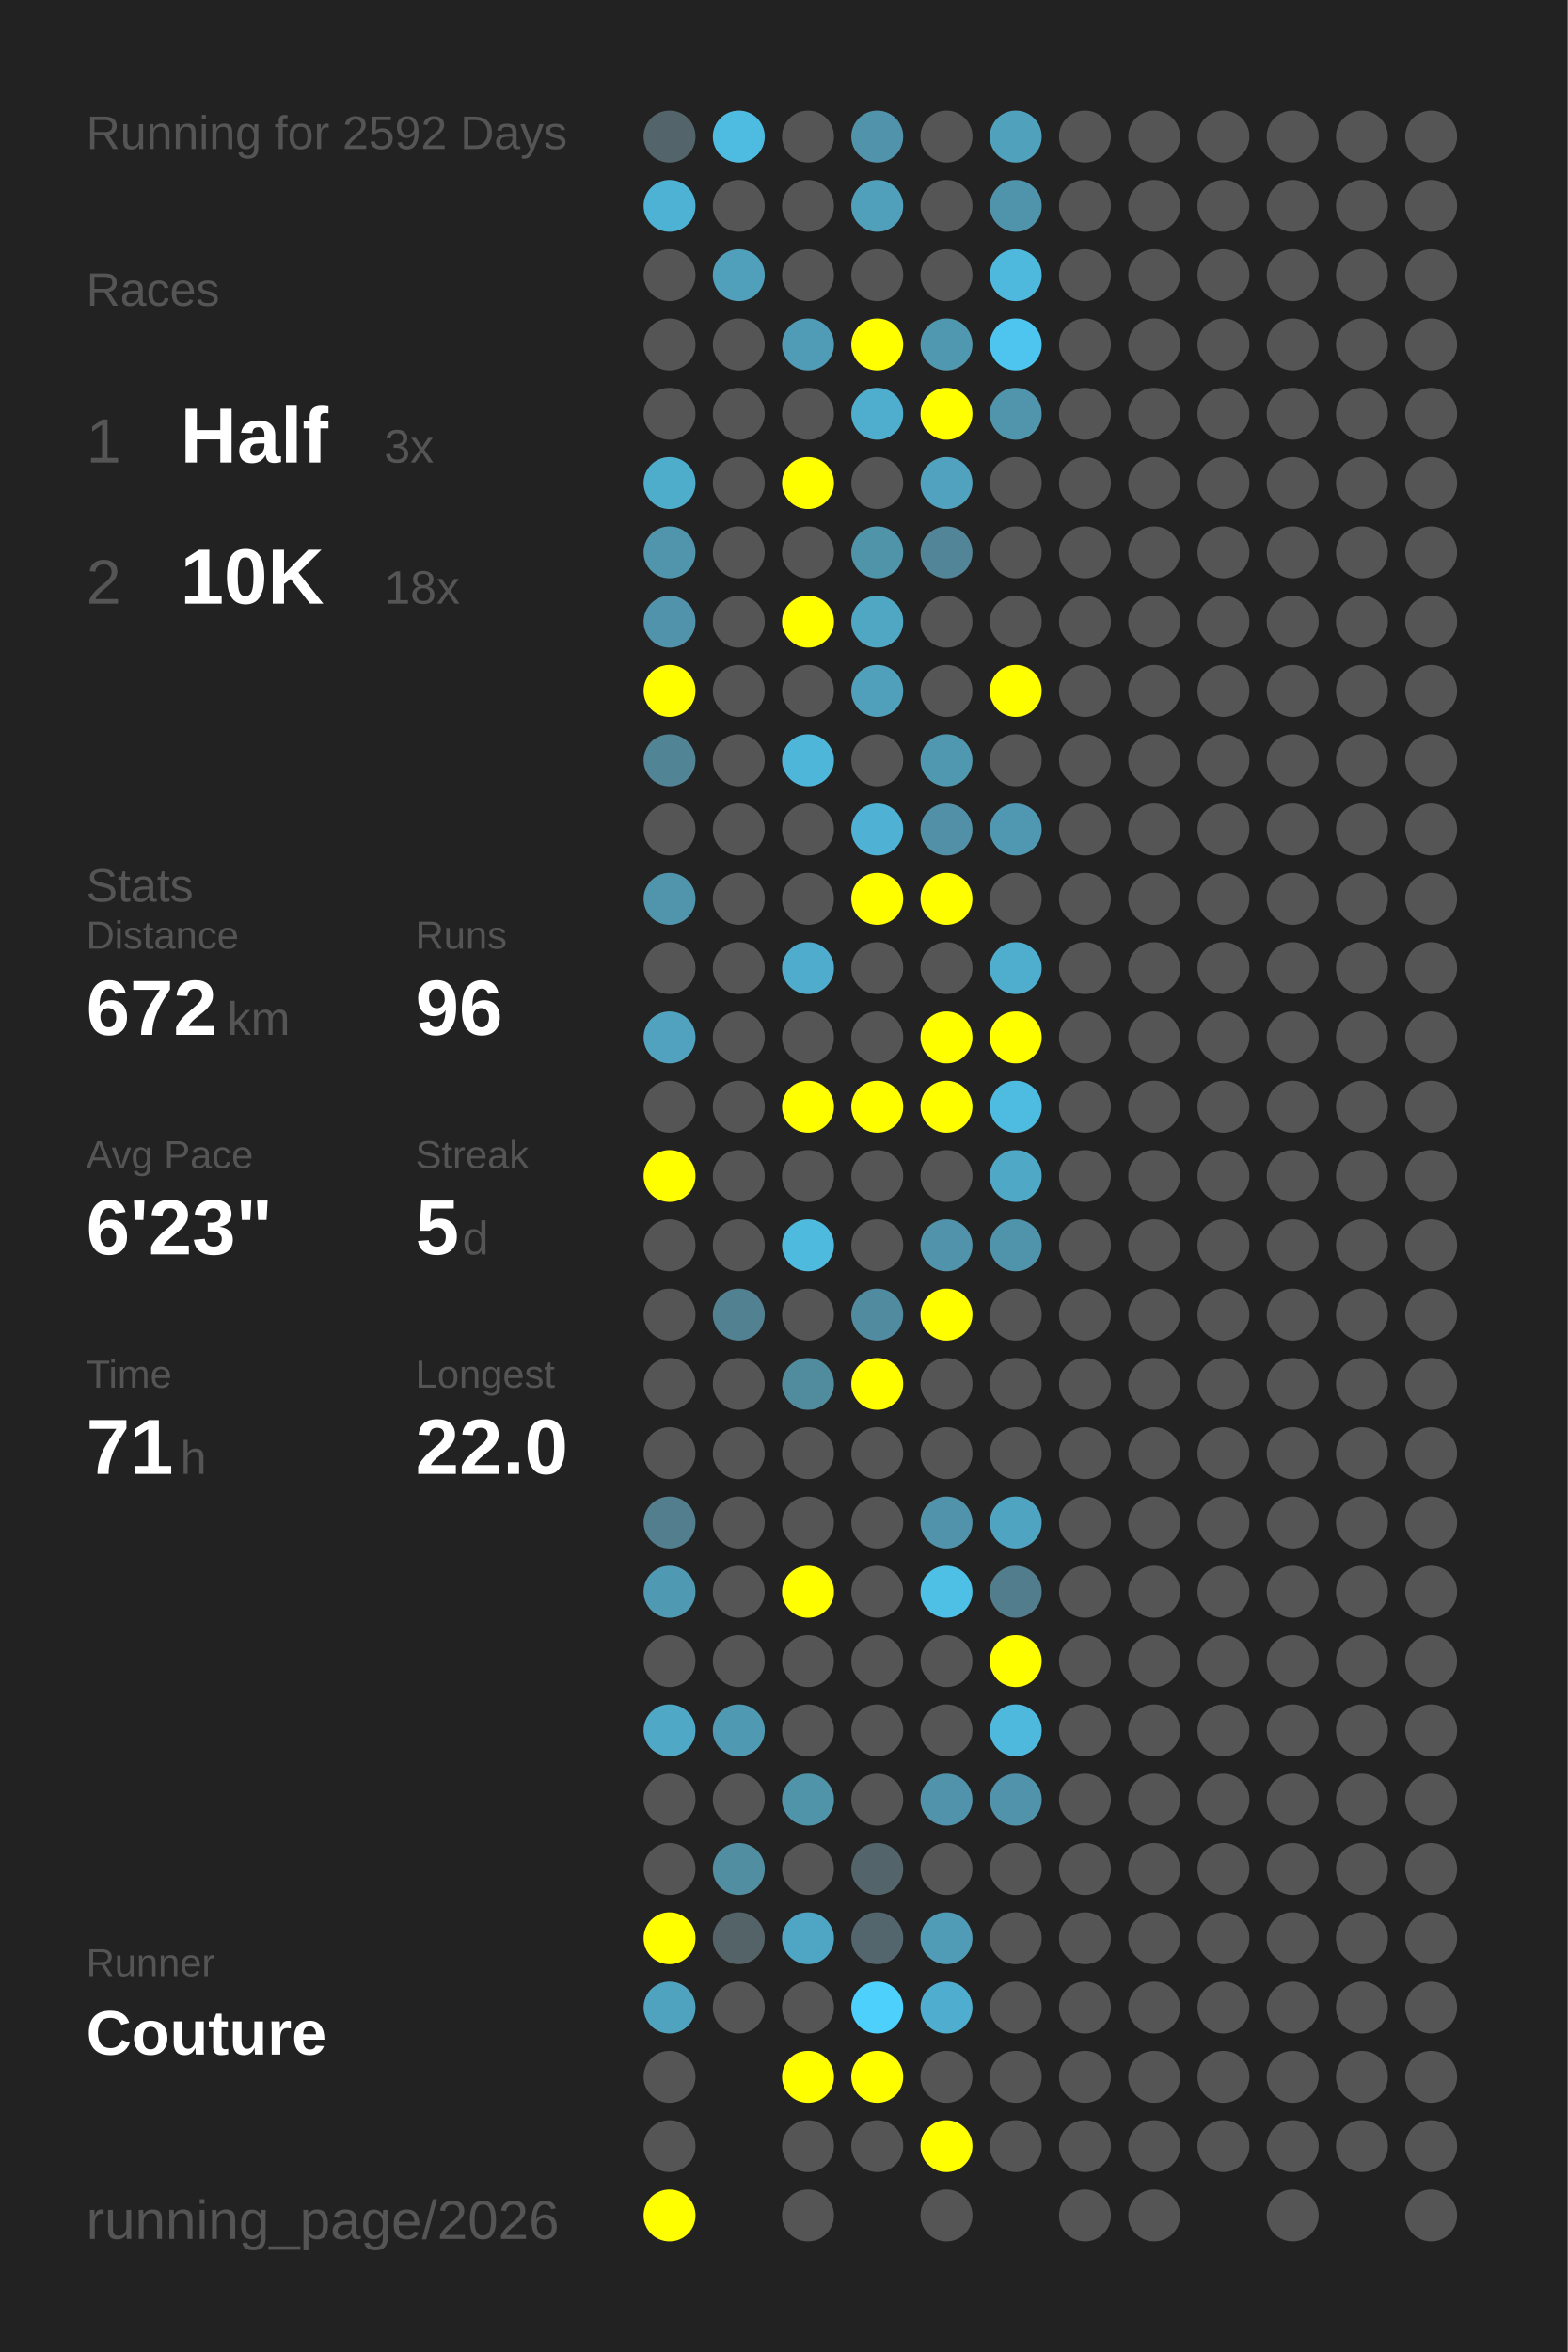
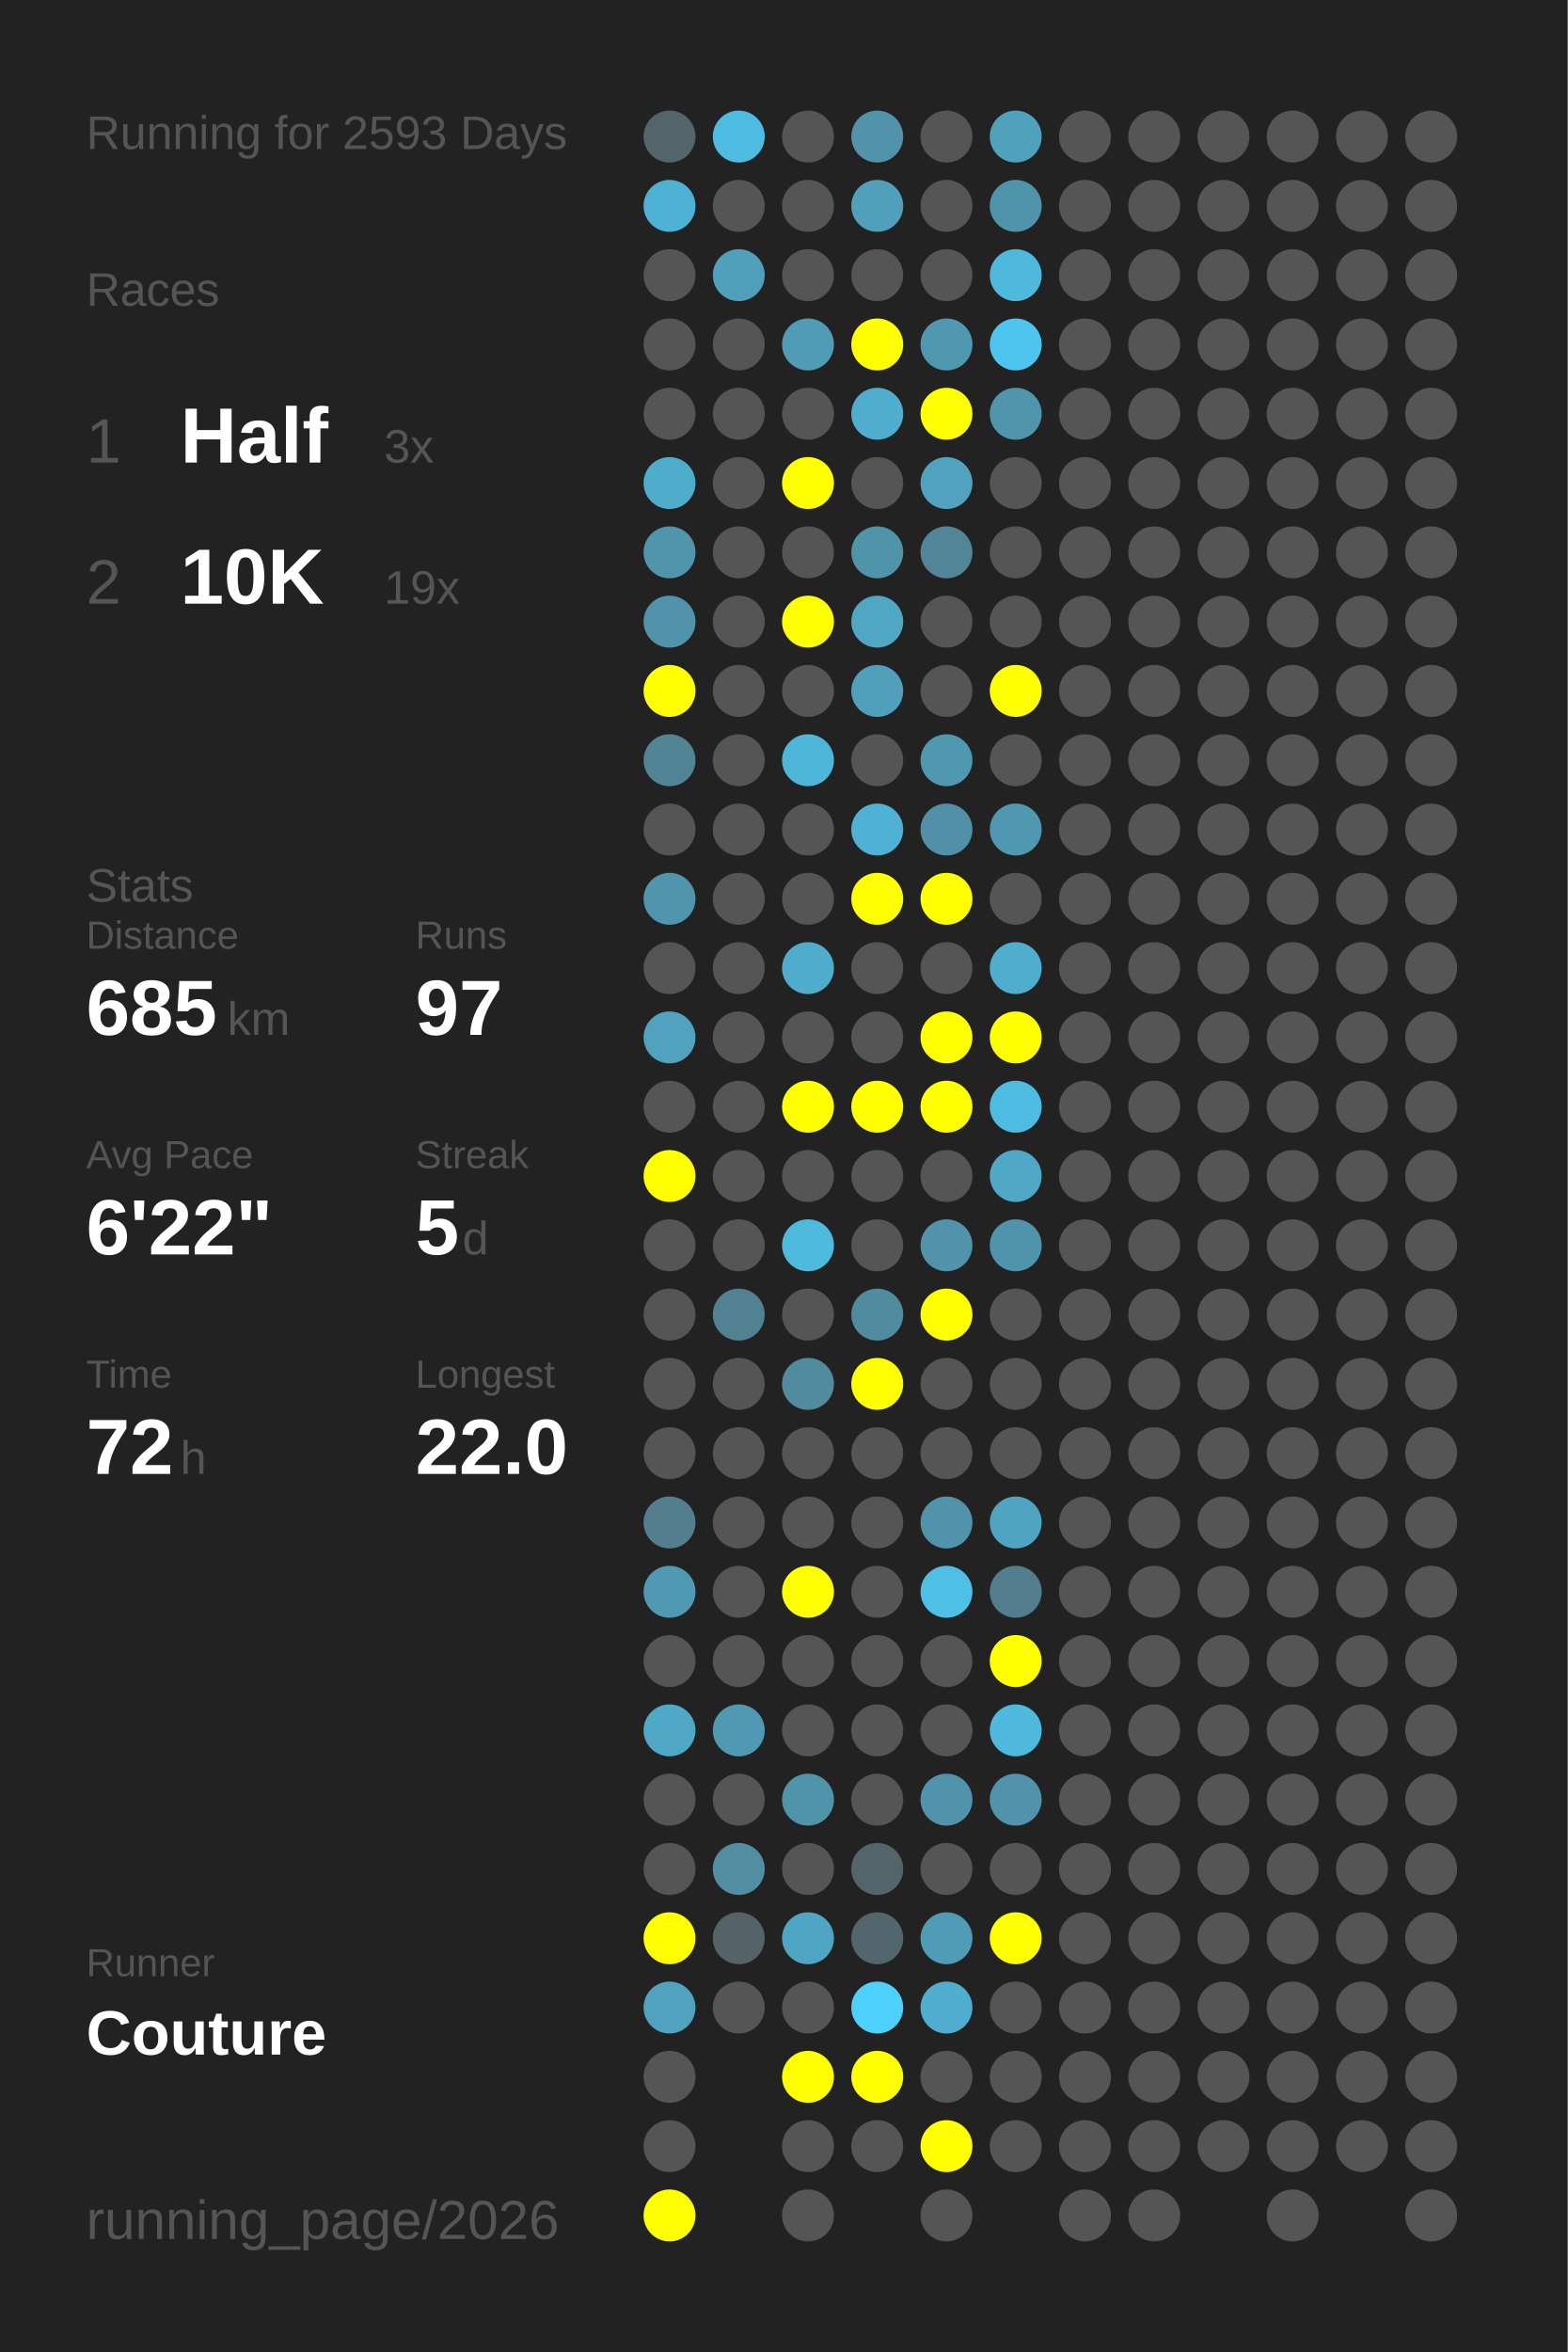
<svg xmlns="http://www.w3.org/2000/svg" baseProfile="full" height="300mm" version="1.1" viewBox="0,0,200,300" width="200mm">
  <defs />
  <rect fill="#222222" height="300" width="200" x="0" y="0" />
-   <text fill="#555555" style="font-size:6px; font-family:Arial;" x="11" y="19">Running for 2592 Days</text>
+   <text fill="#555555" style="font-size:6px; font-family:Arial;" x="11" y="19">Running for 2593 Days</text>
  <text fill="#555555" style="font-size:6px; font-family:Arial;" x="11" y="39">Races</text>
  <text fill="#555555" style="font-size:8px; font-family:Arial;" x="11" y="59">1</text>
  <text fill="#FFFFFF" style="font-size:10px; font-family:Arial; font-weight:bold;" x="23" y="59">Half</text>
  <text fill="#555555" style="font-size:6px; font-family:Arial;" x="49" y="59">3x</text>
  <text fill="#555555" style="font-size:8px; font-family:Arial;" x="11" y="77">2</text>
  <text fill="#FFFFFF" style="font-size:10px; font-family:Arial; font-weight:bold;" x="23" y="77">10K</text>
-   <text fill="#555555" style="font-size:6px; font-family:Arial;" x="49" y="77">18x</text>
+   <text fill="#555555" style="font-size:6px; font-family:Arial;" x="49" y="77">19x</text>
  <text fill="#555555" style="font-size:6px; font-family:Arial;" x="11" y="115">Stats</text>
  <text fill="#555555" style="font-size:5px; font-family:Arial;" x="11" y="121">Distance</text>
-   <text fill="#FFFFFF" style="font-size:10px; font-family:Arial; font-weight:bold;" x="11" y="132">672</text>
+   <text fill="#FFFFFF" style="font-size:10px; font-family:Arial; font-weight:bold;" x="11" y="132">685</text>
  <text fill="#555555" style="font-size:6px; font-family:Arial;" x="29" y="132">km</text>
  <text fill="#555555" style="font-size:5px; font-family:Arial;" x="53" y="121">Runs</text>
-   <text fill="#FFFFFF" style="font-size:10px; font-family:Arial; font-weight:bold;" x="53" y="132">96</text>
+   <text fill="#FFFFFF" style="font-size:10px; font-family:Arial; font-weight:bold;" x="53" y="132">97</text>
  <text fill="#555555" style="font-size:5px; font-family:Arial;" x="11" y="149">Avg Pace</text>
-   <text fill="#FFFFFF" style="font-size:10px; font-family:Arial; font-weight:bold;" x="11" y="160">6'23"</text>
+   <text fill="#FFFFFF" style="font-size:10px; font-family:Arial; font-weight:bold;" x="11" y="160">6'22"</text>
  <text fill="#555555" style="font-size:5px; font-family:Arial;" x="53" y="149">Streak</text>
  <text fill="#FFFFFF" style="font-size:10px; font-family:Arial; font-weight:bold;" x="53" y="160">5</text>
  <text fill="#555555" style="font-size:6px; font-family:Arial;" x="59" y="160">d</text>
  <text fill="#555555" style="font-size:5px; font-family:Arial;" x="11" y="177">Time</text>
-   <text fill="#FFFFFF" style="font-size:10px; font-family:Arial; font-weight:bold;" x="11" y="188">71</text>
+   <text fill="#FFFFFF" style="font-size:10px; font-family:Arial; font-weight:bold;" x="11" y="188">72</text>
  <text fill="#555555" style="font-size:6px; font-family:Arial;" x="23" y="188">h</text>
  <text fill="#555555" style="font-size:5px; font-family:Arial;" x="53" y="177">Longest</text>
  <text fill="#FFFFFF" style="font-size:10px; font-family:Arial; font-weight:bold;" x="53" y="188">22.0</text>
  <text fill="#555555" style="font-size:5px; font-family:Arial;" x="11" y="252.065">Runner</text>
  <text fill="#FFFFFF" style="font-size:8px; font-family:Arial; font-weight:bold;" x="11" y="262.065">Couture</text>
  <text fill="#555555" style="font-size:7px; font-family:Arial;" x="11" y="285.581">running_page/2026</text>
  <circle cx="85.417" cy="17.419" fill="#53656a" r="3.312" />
  <circle cx="85.417" cy="26.258" fill="#4eb2d4" r="3.312" />
  <circle cx="85.417" cy="35.097" fill="#555555" r="3.312" />
  <circle cx="85.417" cy="43.935" fill="#555555" r="3.312" />
  <circle cx="85.417" cy="52.774" fill="#555555" r="3.312" />
  <circle cx="85.417" cy="61.613" fill="#4fadcc" r="3.312" />
  <circle cx="85.417" cy="70.452" fill="#5095ac" r="3.312" />
  <circle cx="85.417" cy="79.29" fill="#5093aa" r="3.312" />
  <circle cx="85.417" cy="88.129" fill="#FFFF00" r="3.312" />
  <circle cx="85.417" cy="96.968" fill="#518495" r="3.312" />
  <circle cx="85.417" cy="105.806" fill="#555555" r="3.312" />
  <circle cx="85.417" cy="114.645" fill="#5095ac" r="3.312" />
  <circle cx="85.417" cy="123.484" fill="#555555" r="3.312" />
  <circle cx="85.417" cy="132.323" fill="#50a2be" r="3.312" />
  <circle cx="85.417" cy="141.161" fill="#555555" r="3.312" />
  <circle cx="85.417" cy="150" fill="#FFFF00" r="3.312" />
  <circle cx="85.417" cy="158.839" fill="#555555" r="3.312" />
  <circle cx="85.417" cy="167.677" fill="#555555" r="3.312" />
  <circle cx="85.417" cy="176.516" fill="#555555" r="3.312" />
  <circle cx="85.417" cy="185.355" fill="#555555" r="3.312" />
  <circle cx="85.417" cy="194.194" fill="#527e8d" r="3.312" />
  <circle cx="85.417" cy="203.032" fill="#5099b2" r="3.312" />
  <circle cx="85.417" cy="211.871" fill="#555555" r="3.312" />
  <circle cx="85.417" cy="220.71" fill="#4fa8c6" r="3.312" />
  <circle cx="85.417" cy="229.548" fill="#555555" r="3.312" />
  <circle cx="85.417" cy="238.387" fill="#555555" r="3.312" />
  <circle cx="85.417" cy="247.226" fill="#FFFF00" r="3.312" />
  <circle cx="85.417" cy="256.065" fill="#4fa3bf" r="3.312" />
  <circle cx="85.417" cy="264.903" fill="#555555" r="3.312" />
  <circle cx="85.417" cy="273.742" fill="#555555" r="3.312" />
  <circle cx="85.417" cy="282.581" fill="#FFFF00" r="3.312" />
  <circle cx="94.25" cy="17.419" fill="#4ebce1" r="3.312" />
  <circle cx="94.25" cy="26.258" fill="#555555" r="3.312" />
  <circle cx="94.25" cy="35.097" fill="#50a0bb" r="3.312" />
  <circle cx="94.25" cy="43.935" fill="#555555" r="3.312" />
  <circle cx="94.25" cy="52.774" fill="#555555" r="3.312" />
  <circle cx="94.25" cy="61.613" fill="#555555" r="3.312" />
  <circle cx="94.25" cy="70.452" fill="#555555" r="3.312" />
  <circle cx="94.25" cy="79.29" fill="#555555" r="3.312" />
  <circle cx="94.25" cy="88.129" fill="#555555" r="3.312" />
  <circle cx="94.25" cy="96.968" fill="#555555" r="3.312" />
  <circle cx="94.25" cy="105.806" fill="#555555" r="3.312" />
  <circle cx="94.25" cy="114.645" fill="#555555" r="3.312" />
  <circle cx="94.25" cy="123.484" fill="#555555" r="3.312" />
  <circle cx="94.25" cy="132.323" fill="#555555" r="3.312" />
  <circle cx="94.25" cy="141.161" fill="#555555" r="3.312" />
  <circle cx="94.25" cy="150" fill="#555555" r="3.312" />
  <circle cx="94.25" cy="158.839" fill="#555555" r="3.312" />
  <circle cx="94.25" cy="167.677" fill="#528292" r="3.312" />
  <circle cx="94.25" cy="176.516" fill="#555555" r="3.312" />
  <circle cx="94.25" cy="185.355" fill="#555555" r="3.312" />
  <circle cx="94.25" cy="194.194" fill="#555555" r="3.312" />
  <circle cx="94.25" cy="203.032" fill="#555555" r="3.312" />
  <circle cx="94.25" cy="211.871" fill="#555555" r="3.312" />
  <circle cx="94.25" cy="220.71" fill="#5099b2" r="3.312" />
  <circle cx="94.25" cy="229.548" fill="#555555" r="3.312" />
  <circle cx="94.25" cy="238.387" fill="#518ea2" r="3.312" />
  <circle cx="94.25" cy="247.226" fill="#546368" r="3.312" />
  <circle cx="94.25" cy="256.065" fill="#555555" r="3.312" />
  <circle cx="103.083" cy="17.419" fill="#555555" r="3.312" />
  <circle cx="103.083" cy="26.258" fill="#555555" r="3.312" />
  <circle cx="103.083" cy="35.097" fill="#555555" r="3.312" />
  <circle cx="103.083" cy="43.935" fill="#509bb5" r="3.312" />
  <circle cx="103.083" cy="52.774" fill="#555555" r="3.312" />
  <circle cx="103.083" cy="61.613" fill="#FFFF00" r="3.312" />
  <circle cx="103.083" cy="70.452" fill="#555555" r="3.312" />
  <circle cx="103.083" cy="79.29" fill="#FFFF00" r="3.312" />
  <circle cx="103.083" cy="88.129" fill="#555555" r="3.312" />
  <circle cx="103.083" cy="96.968" fill="#4eb6d9" r="3.312" />
  <circle cx="103.083" cy="105.806" fill="#555555" r="3.312" />
  <circle cx="103.083" cy="114.645" fill="#555555" r="3.312" />
  <circle cx="103.083" cy="123.484" fill="#4faccc" r="3.312" />
  <circle cx="103.083" cy="132.323" fill="#555555" r="3.312" />
  <circle cx="103.083" cy="141.161" fill="#FFFF00" r="3.312" />
  <circle cx="103.083" cy="150" fill="#555555" r="3.312" />
  <circle cx="103.083" cy="158.839" fill="#4ebade" r="3.312" />
  <circle cx="103.083" cy="167.677" fill="#555555" r="3.312" />
  <circle cx="103.083" cy="176.516" fill="#518b9e" r="3.312" />
  <circle cx="103.083" cy="185.355" fill="#555555" r="3.312" />
  <circle cx="103.083" cy="194.194" fill="#555555" r="3.312" />
  <circle cx="103.083" cy="203.032" fill="#FFFF00" r="3.312" />
  <circle cx="103.083" cy="211.871" fill="#555555" r="3.312" />
  <circle cx="103.083" cy="220.71" fill="#555555" r="3.312" />
  <circle cx="103.083" cy="229.548" fill="#5094aa" r="3.312" />
  <circle cx="103.083" cy="238.387" fill="#555555" r="3.312" />
  <circle cx="103.083" cy="247.226" fill="#4fa6c4" r="3.312" />
  <circle cx="103.083" cy="256.065" fill="#555555" r="3.312" />
  <circle cx="103.083" cy="264.903" fill="#FFFF00" r="3.312" />
  <circle cx="103.083" cy="273.742" fill="#555555" r="3.312" />
  <circle cx="103.083" cy="282.581" fill="#555555" r="3.312" />
  <circle cx="111.917" cy="17.419" fill="#5093aa" r="3.312" />
  <circle cx="111.917" cy="26.258" fill="#50a0bc" r="3.312" />
  <circle cx="111.917" cy="35.097" fill="#555555" r="3.312" />
  <circle cx="111.917" cy="43.935" fill="#FFFF00" r="3.312" />
  <circle cx="111.917" cy="52.774" fill="#4faece" r="3.312" />
  <circle cx="111.917" cy="61.613" fill="#555555" r="3.312" />
  <circle cx="111.917" cy="70.452" fill="#5094aa" r="3.312" />
  <circle cx="111.917" cy="79.29" fill="#4fa7c4" r="3.312" />
  <circle cx="111.917" cy="88.129" fill="#50a0bb" r="3.312" />
  <circle cx="111.917" cy="96.968" fill="#555555" r="3.312" />
  <circle cx="111.917" cy="105.806" fill="#4fb1d3" r="3.312" />
  <circle cx="111.917" cy="114.645" fill="#FFFF00" r="3.312" />
  <circle cx="111.917" cy="123.484" fill="#555555" r="3.312" />
  <circle cx="111.917" cy="132.323" fill="#555555" r="3.312" />
  <circle cx="111.917" cy="141.161" fill="#FFFF00" r="3.312" />
  <circle cx="111.917" cy="150" fill="#555555" r="3.312" />
  <circle cx="111.917" cy="158.839" fill="#555555" r="3.312" />
  <circle cx="111.917" cy="167.677" fill="#518b9f" r="3.312" />
  <circle cx="111.917" cy="176.516" fill="#FFFF00" r="3.312" />
  <circle cx="111.917" cy="185.355" fill="#555555" r="3.312" />
  <circle cx="111.917" cy="194.194" fill="#555555" r="3.312" />
  <circle cx="111.917" cy="203.032" fill="#555555" r="3.312" />
  <circle cx="111.917" cy="211.871" fill="#555555" r="3.312" />
  <circle cx="111.917" cy="220.71" fill="#555555" r="3.312" />
  <circle cx="111.917" cy="229.548" fill="#555555" r="3.312" />
  <circle cx="111.917" cy="238.387" fill="#53656b" r="3.312" />
  <circle cx="111.917" cy="247.226" fill="#53666d" r="3.312" />
  <circle cx="111.917" cy="256.065" fill="#4dd0fc" r="3.312" />
  <circle cx="111.917" cy="264.903" fill="#FFFF00" r="3.312" />
  <circle cx="111.917" cy="273.742" fill="#555555" r="3.312" />
  <circle cx="120.75" cy="17.419" fill="#555555" r="3.312" />
  <circle cx="120.75" cy="26.258" fill="#555555" r="3.312" />
  <circle cx="120.75" cy="35.097" fill="#555555" r="3.312" />
  <circle cx="120.75" cy="43.935" fill="#5098b0" r="3.312" />
  <circle cx="120.75" cy="52.774" fill="#FFFF00" r="3.312" />
  <circle cx="120.75" cy="61.613" fill="#50a2be" r="3.312" />
  <circle cx="120.75" cy="70.452" fill="#518597" r="3.312" />
  <circle cx="120.75" cy="79.29" fill="#555555" r="3.312" />
  <circle cx="120.75" cy="88.129" fill="#555555" r="3.312" />
  <circle cx="120.75" cy="96.968" fill="#5098b0" r="3.312" />
  <circle cx="120.75" cy="105.806" fill="#5190a6" r="3.312" />
  <circle cx="120.75" cy="114.645" fill="#FFFF00" r="3.312" />
  <circle cx="120.75" cy="123.484" fill="#555555" r="3.312" />
  <circle cx="120.75" cy="132.323" fill="#FFFF00" r="3.312" />
  <circle cx="120.75" cy="141.161" fill="#FFFF00" r="3.312" />
  <circle cx="120.75" cy="150" fill="#555555" r="3.312" />
  <circle cx="120.75" cy="158.839" fill="#5093aa" r="3.312" />
  <circle cx="120.75" cy="167.677" fill="#FFFF00" r="3.312" />
  <circle cx="120.75" cy="176.516" fill="#555555" r="3.312" />
  <circle cx="120.75" cy="185.355" fill="#555555" r="3.312" />
  <circle cx="120.75" cy="194.194" fill="#5093aa" r="3.312" />
  <circle cx="120.75" cy="203.032" fill="#4ec0e6" r="3.312" />
  <circle cx="120.75" cy="211.871" fill="#555555" r="3.312" />
  <circle cx="120.75" cy="220.71" fill="#555555" r="3.312" />
  <circle cx="120.75" cy="229.548" fill="#5093aa" r="3.312" />
  <circle cx="120.75" cy="238.387" fill="#555555" r="3.312" />
  <circle cx="120.75" cy="247.226" fill="#509bb5" r="3.312" />
  <circle cx="120.75" cy="256.065" fill="#4faecf" r="3.312" />
  <circle cx="120.75" cy="264.903" fill="#555555" r="3.312" />
  <circle cx="120.75" cy="273.742" fill="#FFFF00" r="3.312" />
  <circle cx="120.75" cy="282.581" fill="#555555" r="3.312" />
  <circle cx="129.583" cy="17.419" fill="#50a1bc" r="3.312" />
  <circle cx="129.583" cy="26.258" fill="#5094ab" r="3.312" />
  <circle cx="129.583" cy="35.097" fill="#4eb9dd" r="3.312" />
  <circle cx="129.583" cy="43.935" fill="#4dc5ee" r="3.312" />
  <circle cx="129.583" cy="52.774" fill="#5095ac" r="3.312" />
  <circle cx="129.583" cy="61.613" fill="#555555" r="3.312" />
  <circle cx="129.583" cy="70.452" fill="#555555" r="3.312" />
  <circle cx="129.583" cy="79.29" fill="#555555" r="3.312" />
  <circle cx="129.583" cy="88.129" fill="#FFFF00" r="3.312" />
  <circle cx="129.583" cy="96.968" fill="#555555" r="3.312" />
  <circle cx="129.583" cy="105.806" fill="#5098b1" r="3.312" />
  <circle cx="129.583" cy="114.645" fill="#555555" r="3.312" />
  <circle cx="129.583" cy="123.484" fill="#4faece" r="3.312" />
  <circle cx="129.583" cy="132.323" fill="#FFFF00" r="3.312" />
  <circle cx="129.583" cy="141.161" fill="#4ebbe0" r="3.312" />
  <circle cx="129.583" cy="150" fill="#4fa8c6" r="3.312" />
  <circle cx="129.583" cy="158.839" fill="#5094ab" r="3.312" />
  <circle cx="129.583" cy="167.677" fill="#555555" r="3.312" />
  <circle cx="129.583" cy="176.516" fill="#555555" r="3.312" />
  <circle cx="129.583" cy="185.355" fill="#555555" r="3.312" />
  <circle cx="129.583" cy="194.194" fill="#4fa4c1" r="3.312" />
  <circle cx="129.583" cy="203.032" fill="#527d8c" r="3.312" />
  <circle cx="129.583" cy="211.871" fill="#FFFF00" r="3.312" />
  <circle cx="129.583" cy="220.71" fill="#4eb9dd" r="3.312" />
  <circle cx="129.583" cy="229.548" fill="#5093aa" r="3.312" />
  <circle cx="129.583" cy="238.387" fill="#555555" r="3.312" />
-   <circle cx="129.583" cy="247.226" fill="#555555" r="3.312" />
+   <circle cx="129.583" cy="247.226" fill="#FFFF00" r="3.312" />
  <circle cx="129.583" cy="256.065" fill="#555555" r="3.312" />
  <circle cx="129.583" cy="264.903" fill="#555555" r="3.312" />
  <circle cx="129.583" cy="273.742" fill="#555555" r="3.312" />
  <circle cx="138.417" cy="17.419" fill="#555555" r="3.312" />
  <circle cx="138.417" cy="26.258" fill="#555555" r="3.312" />
  <circle cx="138.417" cy="35.097" fill="#555555" r="3.312" />
  <circle cx="138.417" cy="43.935" fill="#555555" r="3.312" />
  <circle cx="138.417" cy="52.774" fill="#555555" r="3.312" />
  <circle cx="138.417" cy="61.613" fill="#555555" r="3.312" />
  <circle cx="138.417" cy="70.452" fill="#555555" r="3.312" />
  <circle cx="138.417" cy="79.29" fill="#555555" r="3.312" />
  <circle cx="138.417" cy="88.129" fill="#555555" r="3.312" />
  <circle cx="138.417" cy="96.968" fill="#555555" r="3.312" />
  <circle cx="138.417" cy="105.806" fill="#555555" r="3.312" />
  <circle cx="138.417" cy="114.645" fill="#555555" r="3.312" />
  <circle cx="138.417" cy="123.484" fill="#555555" r="3.312" />
  <circle cx="138.417" cy="132.323" fill="#555555" r="3.312" />
  <circle cx="138.417" cy="141.161" fill="#555555" r="3.312" />
  <circle cx="138.417" cy="150" fill="#555555" r="3.312" />
  <circle cx="138.417" cy="158.839" fill="#555555" r="3.312" />
  <circle cx="138.417" cy="167.677" fill="#555555" r="3.312" />
  <circle cx="138.417" cy="176.516" fill="#555555" r="3.312" />
  <circle cx="138.417" cy="185.355" fill="#555555" r="3.312" />
  <circle cx="138.417" cy="194.194" fill="#555555" r="3.312" />
  <circle cx="138.417" cy="203.032" fill="#555555" r="3.312" />
  <circle cx="138.417" cy="211.871" fill="#555555" r="3.312" />
  <circle cx="138.417" cy="220.71" fill="#555555" r="3.312" />
  <circle cx="138.417" cy="229.548" fill="#555555" r="3.312" />
  <circle cx="138.417" cy="238.387" fill="#555555" r="3.312" />
  <circle cx="138.417" cy="247.226" fill="#555555" r="3.312" />
  <circle cx="138.417" cy="256.065" fill="#555555" r="3.312" />
  <circle cx="138.417" cy="264.903" fill="#555555" r="3.312" />
  <circle cx="138.417" cy="273.742" fill="#555555" r="3.312" />
  <circle cx="138.417" cy="282.581" fill="#555555" r="3.312" />
  <circle cx="147.25" cy="17.419" fill="#555555" r="3.312" />
  <circle cx="147.25" cy="26.258" fill="#555555" r="3.312" />
  <circle cx="147.25" cy="35.097" fill="#555555" r="3.312" />
  <circle cx="147.25" cy="43.935" fill="#555555" r="3.312" />
  <circle cx="147.25" cy="52.774" fill="#555555" r="3.312" />
  <circle cx="147.25" cy="61.613" fill="#555555" r="3.312" />
  <circle cx="147.25" cy="70.452" fill="#555555" r="3.312" />
  <circle cx="147.25" cy="79.29" fill="#555555" r="3.312" />
  <circle cx="147.25" cy="88.129" fill="#555555" r="3.312" />
  <circle cx="147.25" cy="96.968" fill="#555555" r="3.312" />
  <circle cx="147.25" cy="105.806" fill="#555555" r="3.312" />
  <circle cx="147.25" cy="114.645" fill="#555555" r="3.312" />
  <circle cx="147.25" cy="123.484" fill="#555555" r="3.312" />
  <circle cx="147.25" cy="132.323" fill="#555555" r="3.312" />
  <circle cx="147.25" cy="141.161" fill="#555555" r="3.312" />
  <circle cx="147.25" cy="150" fill="#555555" r="3.312" />
  <circle cx="147.25" cy="158.839" fill="#555555" r="3.312" />
  <circle cx="147.25" cy="167.677" fill="#555555" r="3.312" />
  <circle cx="147.25" cy="176.516" fill="#555555" r="3.312" />
  <circle cx="147.25" cy="185.355" fill="#555555" r="3.312" />
  <circle cx="147.25" cy="194.194" fill="#555555" r="3.312" />
  <circle cx="147.25" cy="203.032" fill="#555555" r="3.312" />
  <circle cx="147.25" cy="211.871" fill="#555555" r="3.312" />
  <circle cx="147.25" cy="220.71" fill="#555555" r="3.312" />
  <circle cx="147.25" cy="229.548" fill="#555555" r="3.312" />
  <circle cx="147.25" cy="238.387" fill="#555555" r="3.312" />
  <circle cx="147.25" cy="247.226" fill="#555555" r="3.312" />
  <circle cx="147.25" cy="256.065" fill="#555555" r="3.312" />
  <circle cx="147.25" cy="264.903" fill="#555555" r="3.312" />
  <circle cx="147.25" cy="273.742" fill="#555555" r="3.312" />
  <circle cx="147.25" cy="282.581" fill="#555555" r="3.312" />
  <circle cx="156.083" cy="17.419" fill="#555555" r="3.312" />
  <circle cx="156.083" cy="26.258" fill="#555555" r="3.312" />
  <circle cx="156.083" cy="35.097" fill="#555555" r="3.312" />
  <circle cx="156.083" cy="43.935" fill="#555555" r="3.312" />
  <circle cx="156.083" cy="52.774" fill="#555555" r="3.312" />
  <circle cx="156.083" cy="61.613" fill="#555555" r="3.312" />
  <circle cx="156.083" cy="70.452" fill="#555555" r="3.312" />
  <circle cx="156.083" cy="79.29" fill="#555555" r="3.312" />
  <circle cx="156.083" cy="88.129" fill="#555555" r="3.312" />
  <circle cx="156.083" cy="96.968" fill="#555555" r="3.312" />
  <circle cx="156.083" cy="105.806" fill="#555555" r="3.312" />
  <circle cx="156.083" cy="114.645" fill="#555555" r="3.312" />
  <circle cx="156.083" cy="123.484" fill="#555555" r="3.312" />
  <circle cx="156.083" cy="132.323" fill="#555555" r="3.312" />
  <circle cx="156.083" cy="141.161" fill="#555555" r="3.312" />
  <circle cx="156.083" cy="150" fill="#555555" r="3.312" />
  <circle cx="156.083" cy="158.839" fill="#555555" r="3.312" />
  <circle cx="156.083" cy="167.677" fill="#555555" r="3.312" />
  <circle cx="156.083" cy="176.516" fill="#555555" r="3.312" />
  <circle cx="156.083" cy="185.355" fill="#555555" r="3.312" />
  <circle cx="156.083" cy="194.194" fill="#555555" r="3.312" />
  <circle cx="156.083" cy="203.032" fill="#555555" r="3.312" />
  <circle cx="156.083" cy="211.871" fill="#555555" r="3.312" />
  <circle cx="156.083" cy="220.71" fill="#555555" r="3.312" />
  <circle cx="156.083" cy="229.548" fill="#555555" r="3.312" />
  <circle cx="156.083" cy="238.387" fill="#555555" r="3.312" />
  <circle cx="156.083" cy="247.226" fill="#555555" r="3.312" />
  <circle cx="156.083" cy="256.065" fill="#555555" r="3.312" />
  <circle cx="156.083" cy="264.903" fill="#555555" r="3.312" />
  <circle cx="156.083" cy="273.742" fill="#555555" r="3.312" />
  <circle cx="164.917" cy="17.419" fill="#555555" r="3.312" />
  <circle cx="164.917" cy="26.258" fill="#555555" r="3.312" />
  <circle cx="164.917" cy="35.097" fill="#555555" r="3.312" />
  <circle cx="164.917" cy="43.935" fill="#555555" r="3.312" />
  <circle cx="164.917" cy="52.774" fill="#555555" r="3.312" />
  <circle cx="164.917" cy="61.613" fill="#555555" r="3.312" />
  <circle cx="164.917" cy="70.452" fill="#555555" r="3.312" />
  <circle cx="164.917" cy="79.29" fill="#555555" r="3.312" />
  <circle cx="164.917" cy="88.129" fill="#555555" r="3.312" />
  <circle cx="164.917" cy="96.968" fill="#555555" r="3.312" />
  <circle cx="164.917" cy="105.806" fill="#555555" r="3.312" />
  <circle cx="164.917" cy="114.645" fill="#555555" r="3.312" />
  <circle cx="164.917" cy="123.484" fill="#555555" r="3.312" />
  <circle cx="164.917" cy="132.323" fill="#555555" r="3.312" />
  <circle cx="164.917" cy="141.161" fill="#555555" r="3.312" />
  <circle cx="164.917" cy="150" fill="#555555" r="3.312" />
  <circle cx="164.917" cy="158.839" fill="#555555" r="3.312" />
  <circle cx="164.917" cy="167.677" fill="#555555" r="3.312" />
  <circle cx="164.917" cy="176.516" fill="#555555" r="3.312" />
  <circle cx="164.917" cy="185.355" fill="#555555" r="3.312" />
  <circle cx="164.917" cy="194.194" fill="#555555" r="3.312" />
  <circle cx="164.917" cy="203.032" fill="#555555" r="3.312" />
  <circle cx="164.917" cy="211.871" fill="#555555" r="3.312" />
  <circle cx="164.917" cy="220.71" fill="#555555" r="3.312" />
  <circle cx="164.917" cy="229.548" fill="#555555" r="3.312" />
  <circle cx="164.917" cy="238.387" fill="#555555" r="3.312" />
  <circle cx="164.917" cy="247.226" fill="#555555" r="3.312" />
  <circle cx="164.917" cy="256.065" fill="#555555" r="3.312" />
  <circle cx="164.917" cy="264.903" fill="#555555" r="3.312" />
  <circle cx="164.917" cy="273.742" fill="#555555" r="3.312" />
  <circle cx="164.917" cy="282.581" fill="#555555" r="3.312" />
  <circle cx="173.75" cy="17.419" fill="#555555" r="3.312" />
  <circle cx="173.75" cy="26.258" fill="#555555" r="3.312" />
  <circle cx="173.75" cy="35.097" fill="#555555" r="3.312" />
  <circle cx="173.75" cy="43.935" fill="#555555" r="3.312" />
  <circle cx="173.75" cy="52.774" fill="#555555" r="3.312" />
  <circle cx="173.75" cy="61.613" fill="#555555" r="3.312" />
  <circle cx="173.75" cy="70.452" fill="#555555" r="3.312" />
  <circle cx="173.75" cy="79.29" fill="#555555" r="3.312" />
  <circle cx="173.75" cy="88.129" fill="#555555" r="3.312" />
  <circle cx="173.75" cy="96.968" fill="#555555" r="3.312" />
  <circle cx="173.75" cy="105.806" fill="#555555" r="3.312" />
  <circle cx="173.75" cy="114.645" fill="#555555" r="3.312" />
  <circle cx="173.75" cy="123.484" fill="#555555" r="3.312" />
  <circle cx="173.75" cy="132.323" fill="#555555" r="3.312" />
  <circle cx="173.75" cy="141.161" fill="#555555" r="3.312" />
  <circle cx="173.75" cy="150" fill="#555555" r="3.312" />
  <circle cx="173.75" cy="158.839" fill="#555555" r="3.312" />
  <circle cx="173.75" cy="167.677" fill="#555555" r="3.312" />
  <circle cx="173.75" cy="176.516" fill="#555555" r="3.312" />
  <circle cx="173.75" cy="185.355" fill="#555555" r="3.312" />
  <circle cx="173.75" cy="194.194" fill="#555555" r="3.312" />
  <circle cx="173.75" cy="203.032" fill="#555555" r="3.312" />
  <circle cx="173.75" cy="211.871" fill="#555555" r="3.312" />
  <circle cx="173.75" cy="220.71" fill="#555555" r="3.312" />
  <circle cx="173.75" cy="229.548" fill="#555555" r="3.312" />
  <circle cx="173.75" cy="238.387" fill="#555555" r="3.312" />
  <circle cx="173.75" cy="247.226" fill="#555555" r="3.312" />
  <circle cx="173.75" cy="256.065" fill="#555555" r="3.312" />
  <circle cx="173.75" cy="264.903" fill="#555555" r="3.312" />
  <circle cx="173.75" cy="273.742" fill="#555555" r="3.312" />
  <circle cx="182.583" cy="17.419" fill="#555555" r="3.312" />
  <circle cx="182.583" cy="26.258" fill="#555555" r="3.312" />
  <circle cx="182.583" cy="35.097" fill="#555555" r="3.312" />
  <circle cx="182.583" cy="43.935" fill="#555555" r="3.312" />
  <circle cx="182.583" cy="52.774" fill="#555555" r="3.312" />
  <circle cx="182.583" cy="61.613" fill="#555555" r="3.312" />
  <circle cx="182.583" cy="70.452" fill="#555555" r="3.312" />
  <circle cx="182.583" cy="79.29" fill="#555555" r="3.312" />
  <circle cx="182.583" cy="88.129" fill="#555555" r="3.312" />
  <circle cx="182.583" cy="96.968" fill="#555555" r="3.312" />
  <circle cx="182.583" cy="105.806" fill="#555555" r="3.312" />
  <circle cx="182.583" cy="114.645" fill="#555555" r="3.312" />
  <circle cx="182.583" cy="123.484" fill="#555555" r="3.312" />
  <circle cx="182.583" cy="132.323" fill="#555555" r="3.312" />
  <circle cx="182.583" cy="141.161" fill="#555555" r="3.312" />
  <circle cx="182.583" cy="150" fill="#555555" r="3.312" />
  <circle cx="182.583" cy="158.839" fill="#555555" r="3.312" />
  <circle cx="182.583" cy="167.677" fill="#555555" r="3.312" />
  <circle cx="182.583" cy="176.516" fill="#555555" r="3.312" />
  <circle cx="182.583" cy="185.355" fill="#555555" r="3.312" />
  <circle cx="182.583" cy="194.194" fill="#555555" r="3.312" />
  <circle cx="182.583" cy="203.032" fill="#555555" r="3.312" />
  <circle cx="182.583" cy="211.871" fill="#555555" r="3.312" />
  <circle cx="182.583" cy="220.71" fill="#555555" r="3.312" />
  <circle cx="182.583" cy="229.548" fill="#555555" r="3.312" />
  <circle cx="182.583" cy="238.387" fill="#555555" r="3.312" />
  <circle cx="182.583" cy="247.226" fill="#555555" r="3.312" />
  <circle cx="182.583" cy="256.065" fill="#555555" r="3.312" />
  <circle cx="182.583" cy="264.903" fill="#555555" r="3.312" />
  <circle cx="182.583" cy="273.742" fill="#555555" r="3.312" />
  <circle cx="182.583" cy="282.581" fill="#555555" r="3.312" />
</svg>
